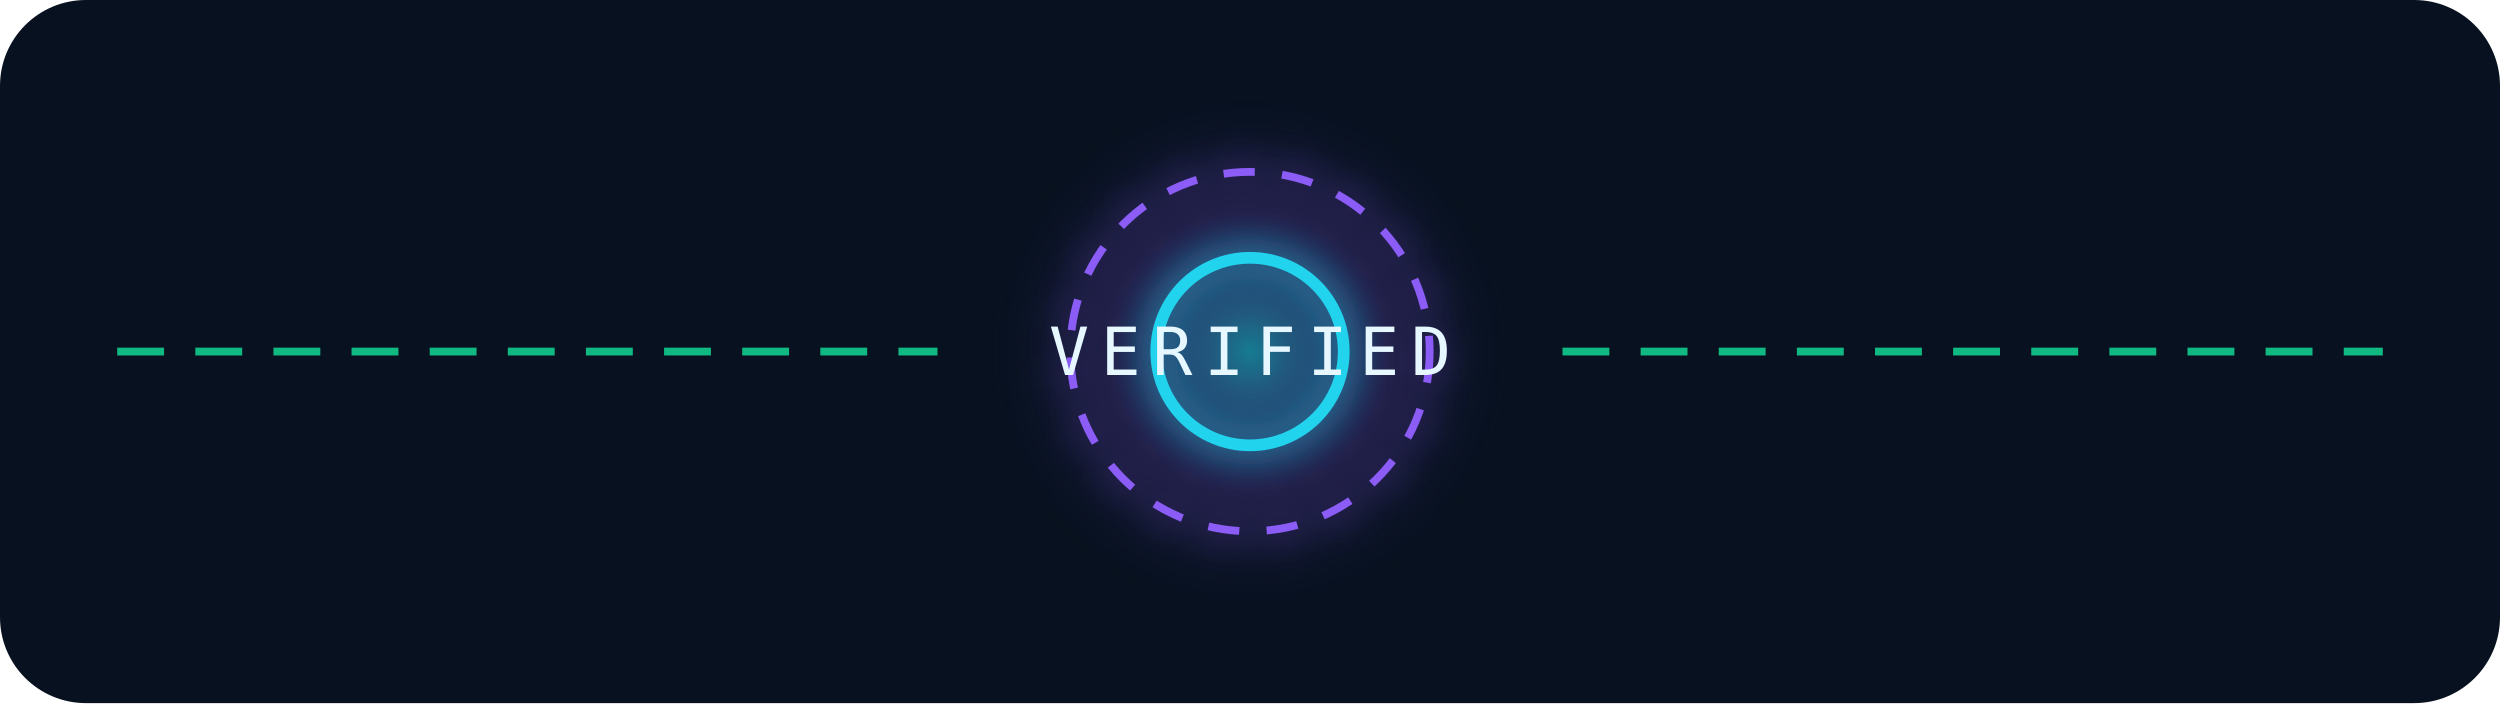
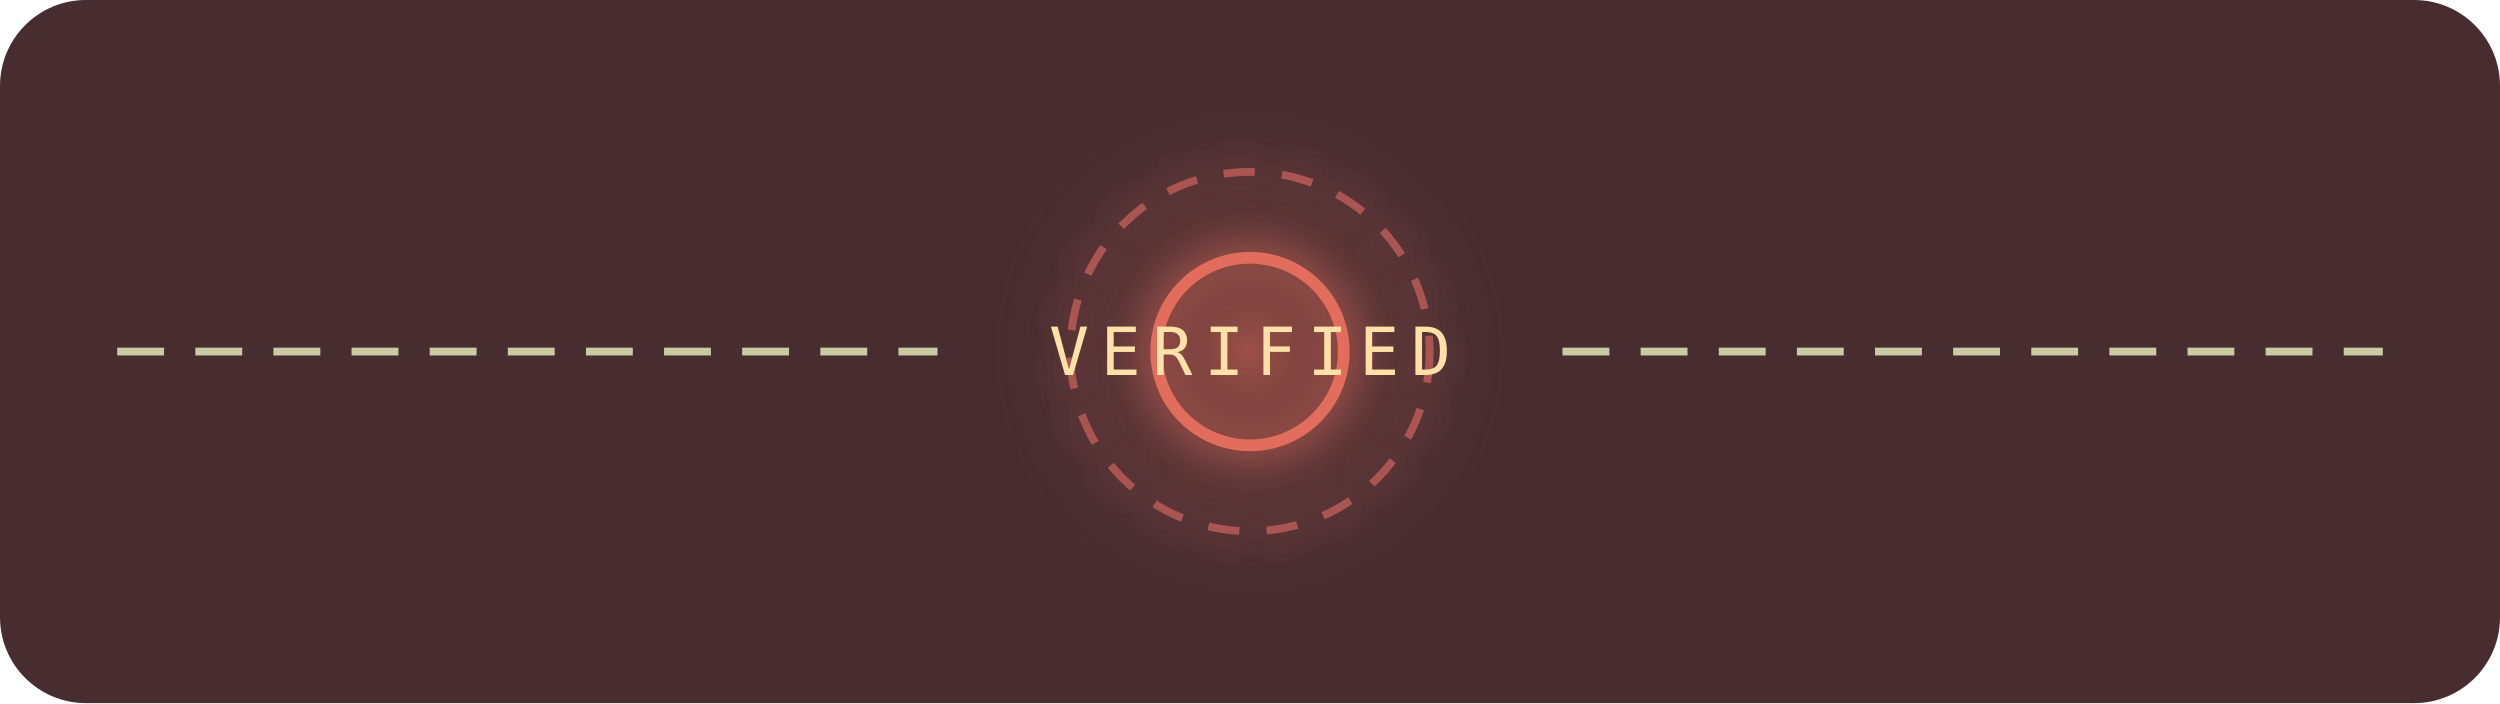
<svg xmlns="http://www.w3.org/2000/svg" width="640" height="180" viewBox="0 0 640 180" role="img" aria-labelledby="title desc">
  <defs>
    <radialGradient id="field">
-       <stop offset="0" stop-color="#22D3EE" stop-opacity="0.55" />
-       <stop offset="0.5" stop-color="#8B5CF6" stop-opacity="0.2" />
-       <stop offset="1" stop-color="#07111F" stop-opacity="0" />
+       <stop offset="0" stop-color="#E26D5C" stop-opacity="0.55" />
+       <stop offset="0.5" stop-color="#AA5551" stop-opacity="0.2" />
+       <stop offset="1" stop-color="#472D30" stop-opacity="0" />
    </radialGradient>
    <filter id="glow" x="-100%" y="-100%" width="300%" height="300%">
      <feGaussianBlur stdDeviation="5" result="b" />
      <feMerge>
        <feMergeNode in="b" />
        <feMergeNode in="SourceGraphic" />
      </feMerge>
    </filter>
  </defs>
-   <rect width="640" height="180" rx="22" fill="#07111F" />
+   <rect width="640" height="180" rx="22" fill="#472D30" />
  <circle cx="320" cy="90" r="70" fill="url(#field)">
    <animate attributeName="r" values="45;78;45" dur="3s" repeatCount="indefinite" />
    <animate attributeName="opacity" values="0.45;1;0.45" dur="3s" repeatCount="indefinite" />
  </circle>
  <g fill="none" filter="url(#glow)">
-     <circle cx="320" cy="90" r="24" stroke="#22D3EE" stroke-width="3">
+     <circle cx="320" cy="90" r="24" stroke="#E26D5C" stroke-width="3">
      <animate attributeName="r" values="22;30;22" dur="1.8s" repeatCount="indefinite" />
    </circle>
-     <circle cx="320" cy="90" r="46" stroke="#8B5CF6" stroke-width="2" stroke-dasharray="8 7">
+     <circle cx="320" cy="90" r="46" stroke="#AA5551" stroke-width="2" stroke-dasharray="8 7">
      <animateTransform attributeName="transform" type="rotate" from="0 320 90" to="360 320 90" dur="7s" repeatCount="indefinite" />
    </circle>
  </g>
-   <path d="M30 90H240M400 90H610" stroke="#10B981" stroke-width="2" stroke-dasharray="12 8">
+   <path d="M30 90H240M400 90H610" stroke="#C9CBA3" stroke-width="2" stroke-dasharray="12 8">
    <animate attributeName="stroke-dashoffset" from="0" to="-40" dur="1.4s" repeatCount="indefinite" />
  </path>
-   <text x="320" y="96" text-anchor="middle" fill="#E6F7FF" font-family="monospace" font-size="17" letter-spacing="3">VERIFIED</text>
+   <text x="320" y="96" text-anchor="middle" fill="#FFE1A8" font-family="monospace" font-size="17" letter-spacing="3">VERIFIED</text>
</svg>
